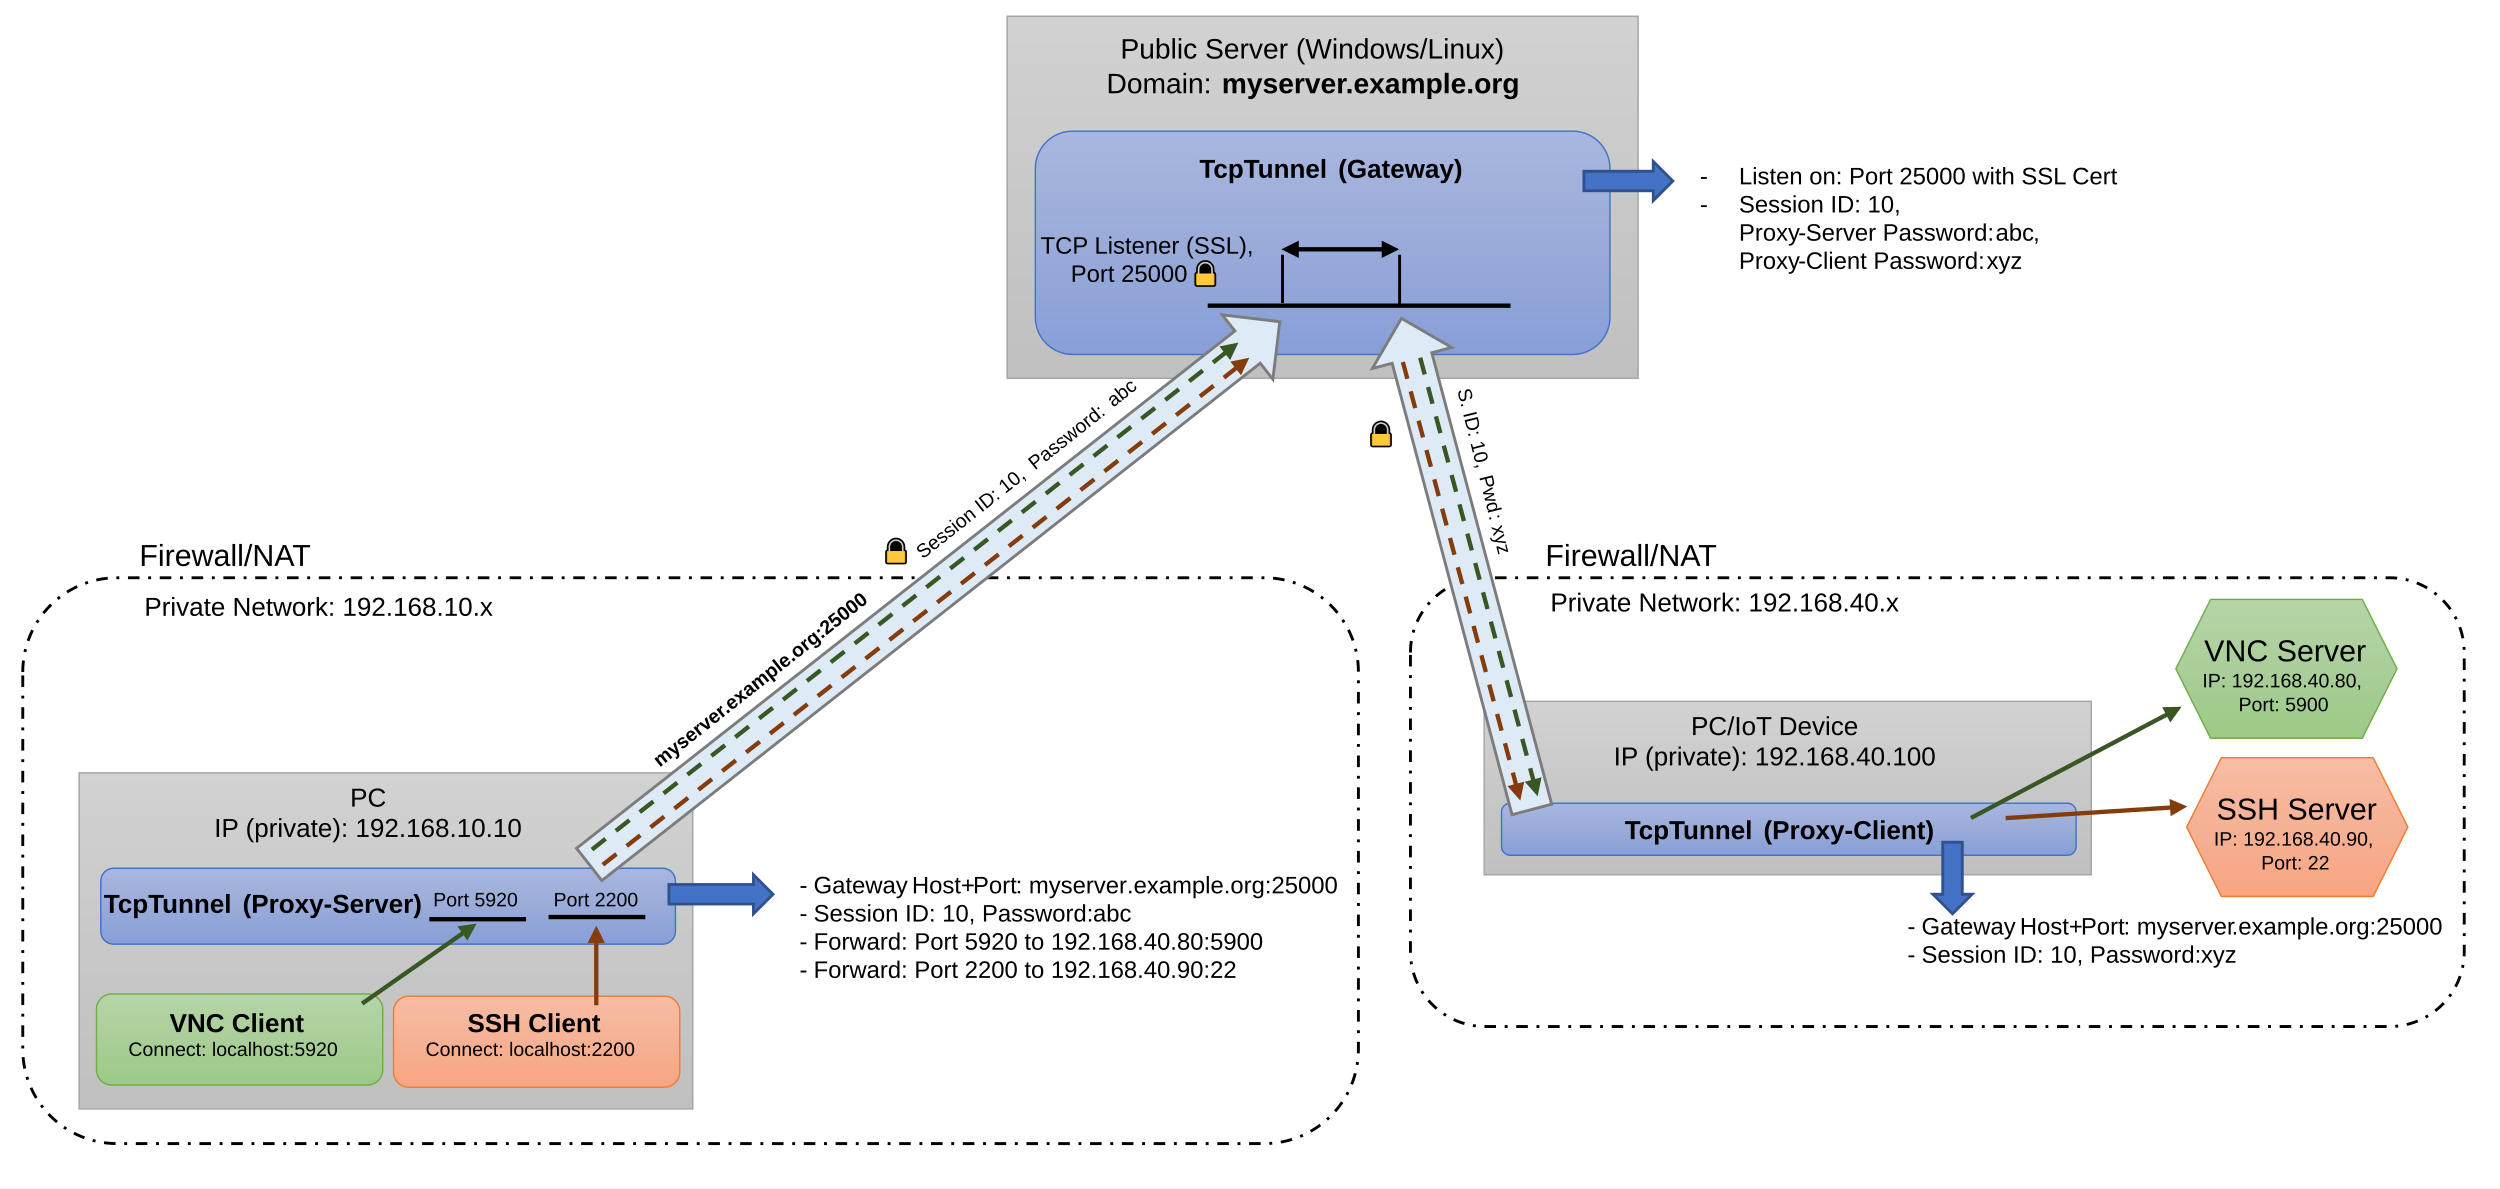
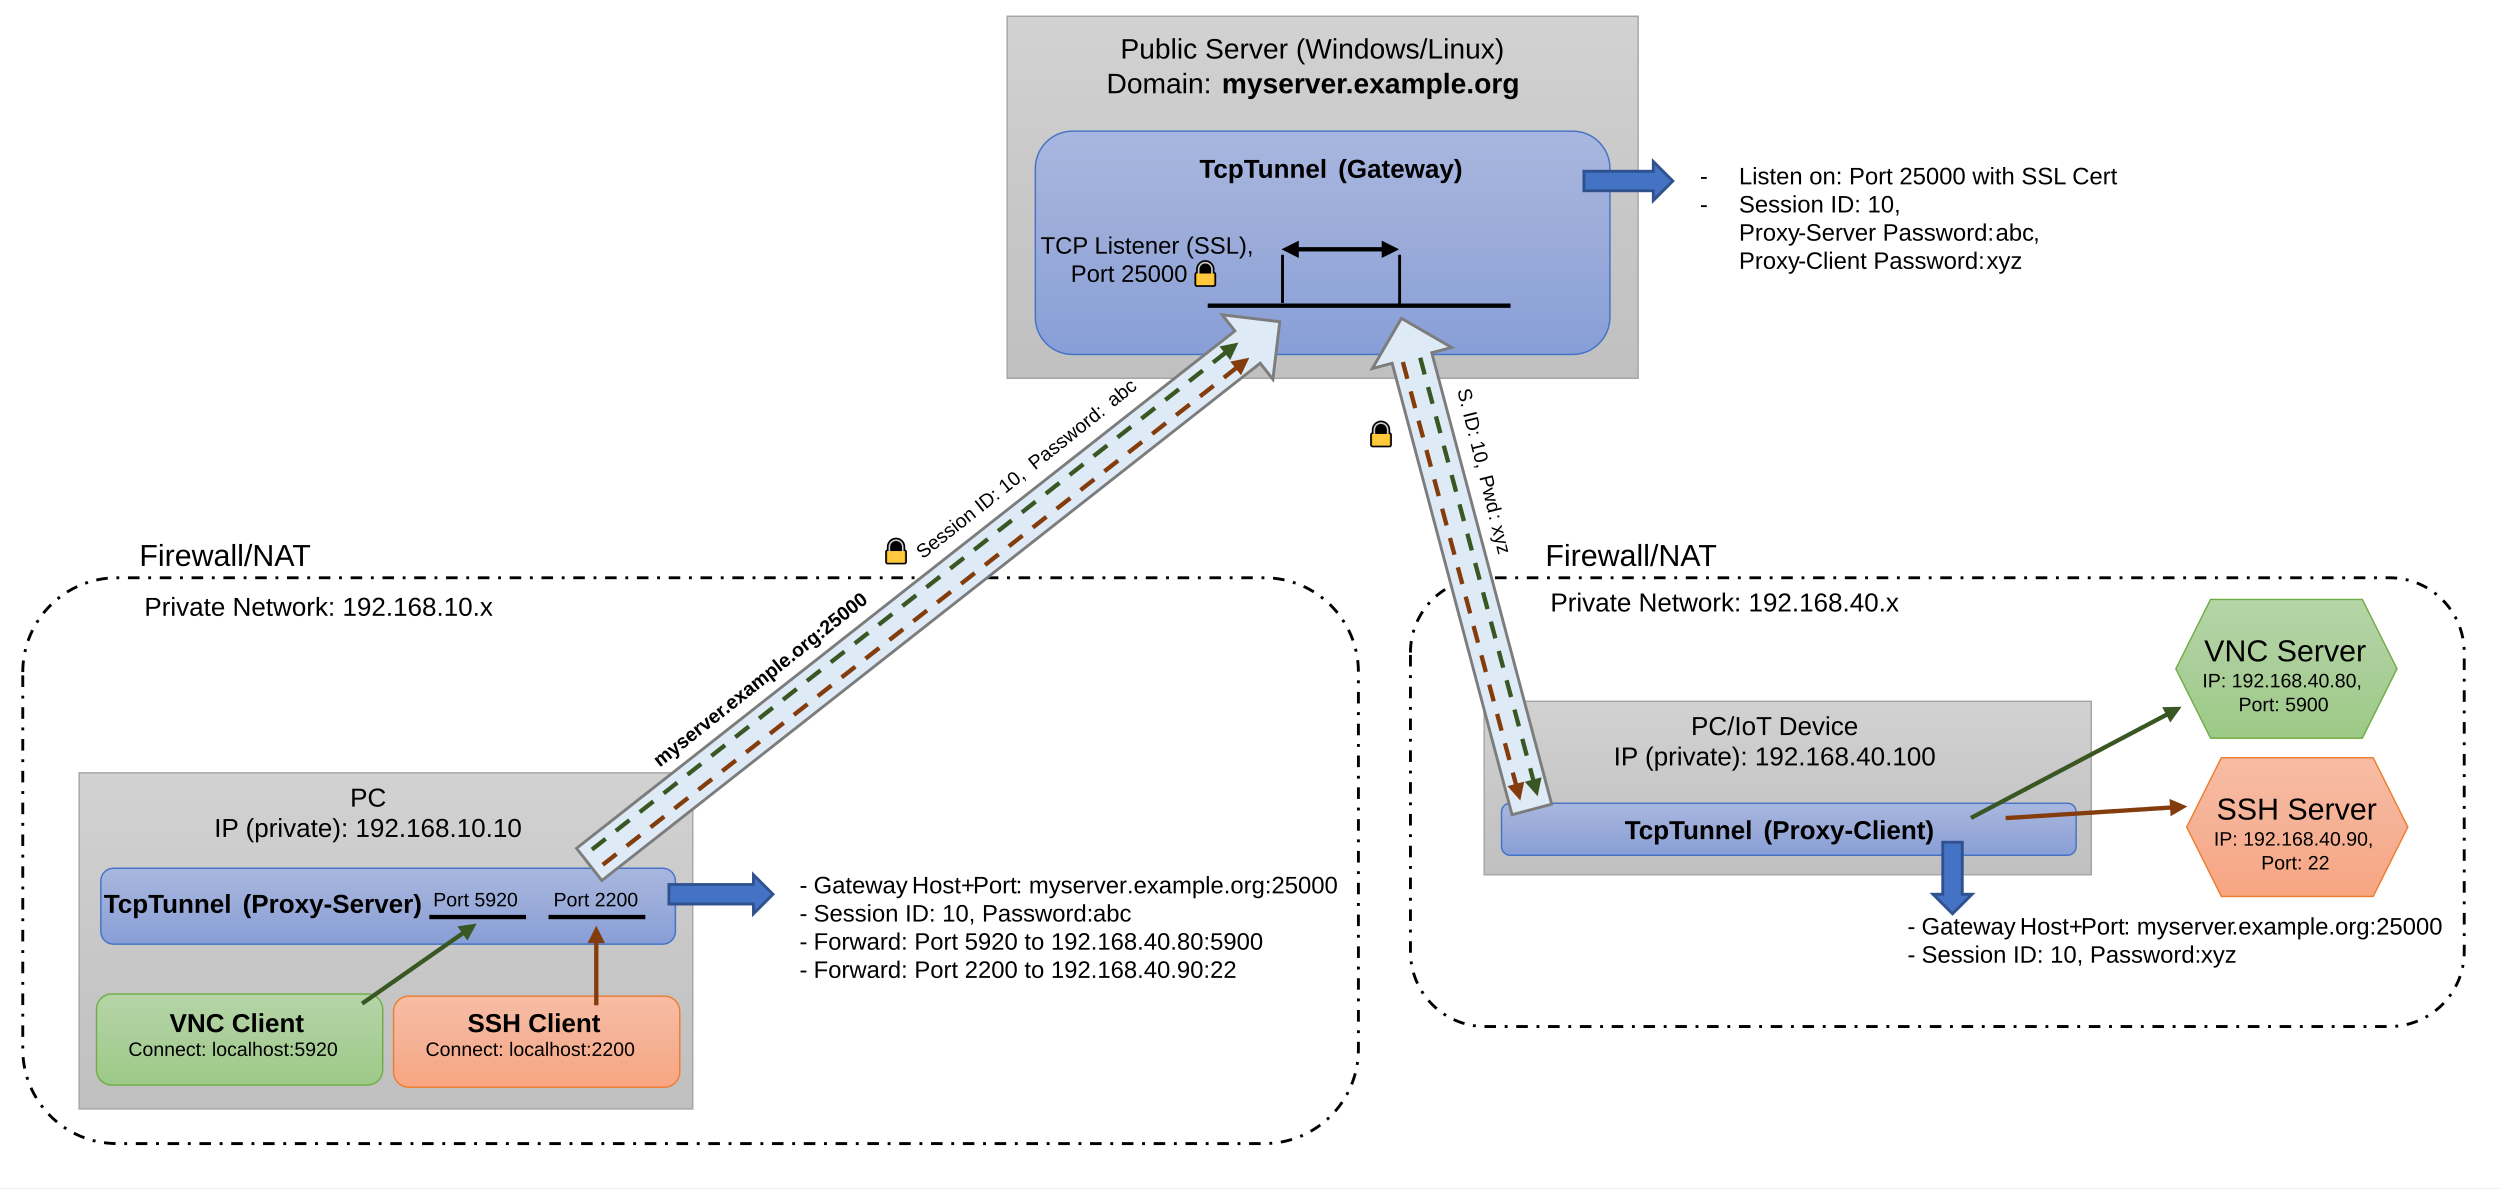
<svg xmlns="http://www.w3.org/2000/svg" viewBox="0 0 1153 548" overflow="hidden">
  <defs>
    <clipPath id="clip0">
      <rect x="0" y="0" width="1153" height="548" />
    </clipPath>
    <linearGradient x1="824.5" y1="323.453" x2="824.5" y2="403.442" gradientUnits="userSpaceOnUse" spreadMethod="reflect" id="fill1">
      <stop offset="0" stop-color="#D2D2D2" />
      <stop offset="0.5" stop-color="#C8C8C8" />
      <stop offset="1" stop-color="#C0C0C0" />
    </linearGradient>
    <linearGradient x1="178" y1="356.449" x2="178" y2="511.426" gradientUnits="userSpaceOnUse" spreadMethod="reflect" id="fill2">
      <stop offset="0" stop-color="#D2D2D2" />
      <stop offset="0.5" stop-color="#C8C8C8" />
      <stop offset="1" stop-color="#C0C0C0" />
    </linearGradient>
    <linearGradient x1="610" y1="7.499" x2="610" y2="174.475" gradientUnits="userSpaceOnUse" spreadMethod="reflect" id="fill3">
      <stop offset="0" stop-color="#D2D2D2" />
      <stop offset="0.5" stop-color="#C8C8C8" />
      <stop offset="1" stop-color="#C0C0C0" />
    </linearGradient>
    <linearGradient x1="610" y1="60.491" x2="610" y2="163.476" gradientUnits="userSpaceOnUse" spreadMethod="reflect" id="fill4">
      <stop offset="0" stop-color="#A8B7DF" />
      <stop offset="0.5" stop-color="#9AABD9" />
      <stop offset="1" stop-color="#879ED7" />
    </linearGradient>
    <linearGradient x1="825" y1="370.446" x2="825" y2="394.443" gradientUnits="userSpaceOnUse" spreadMethod="reflect" id="fill5">
      <stop offset="0" stop-color="#A8B7DF" />
      <stop offset="0.5" stop-color="#9AABD9" />
      <stop offset="1" stop-color="#879ED7" />
    </linearGradient>
    <linearGradient x1="1054.5" y1="276.46" x2="1054.5" y2="340.451" gradientUnits="userSpaceOnUse" spreadMethod="reflect" id="fill6">
      <stop offset="0" stop-color="#B5D5A7" />
      <stop offset="0.5" stop-color="#AACE99" />
      <stop offset="1" stop-color="#9CCA86" />
    </linearGradient>
    <linearGradient x1="179" y1="400.442" x2="179" y2="435.437" gradientUnits="userSpaceOnUse" spreadMethod="reflect" id="fill7">
      <stop offset="0" stop-color="#A8B7DF" />
      <stop offset="0.5" stop-color="#9AABD9" />
      <stop offset="1" stop-color="#879ED7" />
    </linearGradient>
    <linearGradient x1="110.5" y1="458.434" x2="110.5" y2="500.428" gradientUnits="userSpaceOnUse" spreadMethod="reflect" id="fill8">
      <stop offset="0" stop-color="#B5D5A7" />
      <stop offset="0.5" stop-color="#AACE99" />
      <stop offset="1" stop-color="#9CCA86" />
    </linearGradient>
    <linearGradient x1="247.5" y1="459.434" x2="247.5" y2="501.427" gradientUnits="userSpaceOnUse" spreadMethod="reflect" id="fill9">
      <stop offset="0" stop-color="#F7BDA4" />
      <stop offset="0.5" stop-color="#F5B195" />
      <stop offset="1" stop-color="#F8A581" />
    </linearGradient>
    <linearGradient x1="1059.5" y1="349.449" x2="1059.5" y2="413.44" gradientUnits="userSpaceOnUse" spreadMethod="reflect" id="fill10">
      <stop offset="0" stop-color="#F7BDA4" />
      <stop offset="0.5" stop-color="#F5B195" />
      <stop offset="1" stop-color="#F8A581" />
    </linearGradient>
  </defs>
  <g clip-path="url(#clip0)">
    <rect x="0" y="0" width="1153" height="547.921" fill="#FFFFFF" />
    <rect x="684.5" y="323.453" width="280" height="79.988" stroke="#A5A5A5" stroke-width="0.667" stroke-miterlimit="8" fill="url(#fill1)" />
    <rect x="36.5" y="356.449" width="283" height="154.978" stroke="#A5A5A5" stroke-width="0.667" stroke-miterlimit="8" fill="url(#fill2)" />
    <rect x="464.5" y="7.499" width="291" height="166.976" stroke="#A5A5A5" stroke-width="0.667" stroke-miterlimit="8" fill="url(#fill3)" />
    <text font-family="Arial,Arial_MSFontService,sans-serif" font-weight="400" font-size="13" transform="matrix(1 0 0 0.999855 516.741 27)">Public Server (Windows/Linux)<tspan font-size="13" x="-6.421" y="16.002">Domain: </tspan>
      <tspan font-weight="700" font-size="13" x="46.753" y="16.002">myserver.example.org</tspan>
    </text>
    <path d="M477.5 77.656C477.5 68.176 485.186 60.491 494.667 60.491L725.333 60.491C734.814 60.491 742.5 68.176 742.5 77.656L742.5 146.312C742.5 155.791 734.814 163.476 725.333 163.476L494.667 163.476C485.186 163.476 477.5 155.791 477.5 146.312Z" stroke="#4472C4" stroke-width="0.667" stroke-miterlimit="8" fill="url(#fill4)" fill-rule="evenodd" />
    <path d="M557 140.98 696.656 140.98" stroke="#000000" stroke-width="2" stroke-miterlimit="8" fill="none" fill-rule="evenodd" />
    <text font-family="Arial,Arial_MSFontService,sans-serif" font-weight="400" font-size="11" transform="matrix(1 0 0 0.999855 479.9 117)">TCP Listener (SSL),<tspan font-size="11" x="13.922" y="13.002">Port 25000 </tspan>
    </text>
    <path d="" transform="matrix(1 0 0 0.999855 549.497 130)" />
    <path d="M10.64-4.565C10.755-4.533 10.86-4.479 10.954-4.404 11.049-4.329 11.131-4.242 11.199-4.144 11.267-4.045 11.32-3.939 11.357-3.824 11.395-3.71 11.414-3.593 11.414-3.475L11.414 1.155C11.414 1.312 11.383 1.462 11.322 1.603 11.261 1.745 11.178 1.868 11.072 1.974 10.967 2.08 10.843 2.163 10.702 2.224 10.56 2.285 10.411 2.315 10.253 2.315L2.535 2.315C2.374 2.315 2.224 2.285 2.084 2.224 1.944 2.163 1.822 2.08 1.716 1.974 1.61 1.868 1.527 1.746 1.466 1.606 1.405 1.466 1.375 1.316 1.375 1.155L1.375-3.475C1.375-3.597 1.394-3.715 1.431-3.83 1.469-3.944 1.522-4.049 1.59-4.144 1.658-4.239 1.739-4.323 1.834-4.396 1.929-4.47 2.034-4.528 2.148-4.571L2.148-5.79C2.148-6.18 2.199-6.556 2.299-6.918 2.399-7.28 2.541-7.618 2.726-7.933 2.91-8.248 3.132-8.535 3.392-8.792 3.651-9.05 3.938-9.271 4.251-9.456 4.565-9.64 4.902-9.783 5.264-9.886 5.625-9.988 6.001-10.039 6.392-10.039 6.782-10.039 7.158-9.988 7.52-9.886 7.881-9.783 8.22-9.64 8.535-9.456 8.85-9.271 9.136-9.05 9.394-8.792 9.652-8.535 9.873-8.248 10.057-7.933 10.242-7.618 10.385-7.28 10.487-6.918 10.589-6.556 10.64-6.18 10.64-5.79Z" transform="matrix(1 0 0 0.999855 549.497 130)" />
    <path d="M10.253-3.862C10.357-3.862 10.448-3.823 10.525-3.746 10.602-3.669 10.64-3.579 10.64-3.475L10.64 1.155C10.64 1.259 10.602 1.349 10.525 1.426 10.448 1.503 10.357 1.542 10.253 1.542L9.437 0.521 9.276-2.911ZM2.535-3.862 3.185-3.201 3.33 0.859 2.535 1.542C2.428 1.542 2.336 1.504 2.261 1.429 2.186 1.354 2.148 1.262 2.148 1.155L2.148-3.475C2.148-3.583 2.186-3.674 2.261-3.749 2.336-3.824 2.428-3.862 2.535-3.862Z" fill="#EBA300" transform="matrix(1 0 0 0.999855 549.497 130)" />
    <path d="M6.392-9.265C6.71-9.265 7.018-9.224 7.315-9.142 7.613-9.059 7.889-8.942 8.145-8.79 8.401-8.638 8.635-8.456 8.846-8.245 9.057-8.033 9.239-7.8 9.391-7.544 9.544-7.288 9.661-7.011 9.743-6.714 9.826-6.417 9.867-6.109 9.867-5.79L9.867-2.965 9.093-2.965 9.093-5.79C9.093-6.162 9.023-6.512 8.881-6.84 8.74-7.168 8.546-7.454 8.301-7.699 8.056-7.945 7.769-8.138 7.442-8.28 7.114-8.421 6.764-8.492 6.392-8.492 6.019-8.492 5.669-8.421 5.342-8.28 5.014-8.138 4.727-7.945 4.482-7.699 4.237-7.454 4.044-7.168 3.902-6.84 3.761-6.512 3.69-6.162 3.69-5.79L3.69-2.788 2.917-2.788 2.917-5.79C2.917-6.109 2.958-6.417 3.04-6.714 3.122-7.011 3.24-7.288 3.392-7.544 3.544-7.8 3.726-8.033 3.937-8.245 4.148-8.456 4.382-8.638 4.638-8.79 4.894-8.942 5.171-9.059 5.468-9.142 5.765-9.224 6.073-9.265 6.392-9.265Z" fill="#CCCCCC" transform="matrix(1 0 0 0.999855 549.497 130)" />
    <path d="M2.535-3.862 10.253-3.862 10.253 1.542 2.535 1.542Z" fill="#FFC83D" transform="matrix(1 0 0 0.999855 549.497 130)" />
    <text font-family="Arial,Arial_MSFontService,sans-serif" font-weight="700" font-size="12" transform="matrix(1 0 0 0.999855 553.164 82)">TcpTunnel<tspan font-size="12" x="64.009" y="0">(Gateway)</tspan>
    </text>
    <path d="M730.5 78.989 762.5 78.989 762.5 74.489 771.5 83.488 762.5 92.487 762.5 87.987 730.5 87.987Z" stroke="#2F528F" stroke-width="1.334" stroke-miterlimit="8" fill="#4472C4" fill-rule="evenodd" />
    <text font-family="Arial,Arial_MSFontService,sans-serif" font-weight="400" font-size="11" transform="matrix(1 0 0 0.999855 784 85)">-<tspan font-size="11" x="18.003" y="0">Listen on: Port 25000 with SSL Cert</tspan>
      <tspan font-size="11" x="0" y="13.002">-</tspan>
      <tspan font-size="11" x="18.003" y="13.002">Session ID: 10,</tspan>
      <tspan font-size="11" x="18.003" y="26.004">Proxy</tspan>
      <tspan font-size="11" x="45.34" y="26.004">-</tspan>
      <tspan font-size="11" x="48.84" y="26.004">Server Password: </tspan>
      <tspan font-size="11" x="136.353" y="26.004">abc</tspan>
      <tspan font-size="11" x="153.689" y="26.004">,</tspan>
      <tspan font-size="11" x="18.003" y="39.006">Proxy</tspan>
      <tspan font-size="11" x="45.34" y="39.006">-</tspan>
      <tspan font-size="11" x="48.84" y="39.006">Client Password: </tspan>
      <tspan font-size="11" x="132.186" y="39.006">xyz</tspan>
      <tspan font-size="12" x="-4.111" y="254.037">PC/IoT Device</tspan>
      <tspan font-size="12" x="-39.783" y="268.039">IP (private): 192.168.40.100</tspan>
    </text>
    <path d="M692.5 374.446C692.5 372.237 694.291 370.446 696.5 370.446L953.5 370.446C955.709 370.446 957.5 372.237 957.5 374.446L957.5 390.444C957.5 392.652 955.709 394.443 953.5 394.443L696.5 394.443C694.291 394.443 692.5 392.652 692.5 390.444Z" stroke="#4472C4" stroke-width="0.667" stroke-miterlimit="8" fill="url(#fill5)" fill-rule="evenodd" />
    <text font-family="Arial,Arial_MSFontService,sans-serif" font-weight="700" font-size="12" transform="matrix(1 0 0 0.999855 749.326 387)">TcpTunnel<tspan font-size="12" x="64.009" y="0">(Proxy</tspan>
      <tspan font-size="12" x="101.348" y="0">-</tspan>
      <tspan font-size="12" x="105.349" y="0">Client)</tspan>
    </text>
    <path d="M650.5 300.957C650.5 281.906 665.946 266.462 685 266.462L1102 266.462C1121.05 266.462 1136.5 281.906 1136.5 300.957L1136.5 438.936C1136.5 457.987 1121.05 473.432 1102 473.432L685 473.432C665.946 473.432 650.5 457.987 650.5 438.936Z" stroke="#000000" stroke-width="1.334" stroke-miterlimit="8" stroke-dasharray="5.334 4.001 1.334 4.001" fill="none" fill-rule="evenodd" />
    <text font-family="Arial,Arial_MSFontService,sans-serif" font-weight="400" font-size="14" transform="matrix(1 0 0 0.999855 712.731 261)">Firewall/NAT<tspan font-size="12" x="2.298" y="21.003">Private Network: 192.168.40.x</tspan>
    </text>
    <path d="M1003.5 308.455 1019.5 276.46 1089.5 276.46 1105.5 308.455 1089.5 340.451 1019.5 340.451Z" stroke="#70AD47" stroke-width="0.667" stroke-miterlimit="8" fill="url(#fill6)" fill-rule="evenodd" />
    <text font-family="Arial,Arial_MSFontService,sans-serif" font-weight="400" font-size="14" transform="matrix(1 0 0 0.999855 1016.57 305)">VNC Server<tspan font-size="9" x="-0.833" y="12.002">IP: 192.168.40.80,</tspan>
      <tspan font-size="9" x="15.836" y="23.003">Port: 5900</tspan>
      <tspan font-size="12" x="-855.096" y="67.01">PC</tspan>
      <tspan font-size="12" x="-917.772" y="81.012">IP (private): 192.168.10.10</tspan>
    </text>
    <path d="M46.5 406.275C46.5 403.053 49.112 400.442 52.334 400.442L305.667 400.442C308.888 400.442 311.5 403.053 311.5 406.275L311.5 429.604C311.5 432.826 308.888 435.437 305.667 435.437L52.334 435.437C49.112 435.437 46.5 432.826 46.5 429.604Z" stroke="#4472C4" stroke-width="0.667" stroke-miterlimit="8" fill="url(#fill7)" fill-rule="evenodd" />
    <text font-family="Arial,Arial_MSFontService,sans-serif" font-weight="700" font-size="12" transform="matrix(1 0 0 0.999855 47.8807 421)">TcpTunnel<tspan font-size="12" x="64.009" y="0">(Proxy</tspan>-Server)</text>
    <path d="M10.5 309.956C10.5 285.935 29.976 266.462 54.001 266.462L582.999 266.462C607.024 266.462 626.5 285.935 626.5 309.956L626.5 483.929C626.5 507.951 607.024 527.424 582.999 527.424L54.001 527.424C29.976 527.424 10.5 507.951 10.5 483.929Z" stroke="#000000" stroke-width="1.334" stroke-miterlimit="8" stroke-dasharray="5.334 4.001 1.334 4.001" fill="none" fill-rule="evenodd" />
    <text font-family="Arial,Arial_MSFontService,sans-serif" font-weight="400" font-size="14" transform="matrix(1 0 0 0.999855 64.2657 261)">Firewall/NAT<tspan font-size="12" x="2.302" y="23.003">Private Network: 192.168.10.x</tspan>
    </text>
    <path d="M44.5 465.433C44.5 461.567 47.634 458.434 51.5 458.434L169.5 458.434C173.366 458.434 176.5 461.567 176.5 465.433L176.5 493.428C176.5 497.294 173.366 500.428 169.5 500.428L51.5 500.428C47.634 500.428 44.5 497.294 44.5 493.428Z" stroke="#70AD47" stroke-width="0.667" stroke-miterlimit="8" fill="url(#fill8)" fill-rule="evenodd" />
    <text font-family="Arial,Arial_MSFontService,sans-serif" font-weight="700" font-size="12" transform="matrix(1 0 0 0.999855 78.2071 476)">VNC Client<tspan font-weight="400" font-size="9" x="-19.003" y="11.002">Connect: localhost:5920</tspan>
    </text>
    <path d="M308.5 407.941 347.5 407.941 347.5 403.442 356.5 412.44 347.5 421.439 347.5 416.94 308.5 416.94Z" stroke="#2F528F" stroke-width="1.334" stroke-miterlimit="8" fill="#4472C4" fill-rule="evenodd" />
    <text font-family="Arial,Arial_MSFontService,sans-serif" font-weight="400" font-size="11" transform="matrix(1 0 0 0.999855 368.733 412)">-<tspan font-size="11" x="6.501" y="0">Gateway </tspan>
      <tspan font-size="11" x="51.841" y="0">Host+</tspan>
      <tspan font-size="11" x="80.012" y="0">Port</tspan>
      <tspan font-size="11" x="99.681" y="0">: myserver</tspan>.example.org:25000<tspan font-size="11" x="0" y="13.002">-</tspan>
      <tspan font-size="11" x="6.501" y="13.002">Session ID: 10, Password: </tspan>
      <tspan font-size="11" x="135.353" y="13.002">abc</tspan>
      <tspan font-size="11" x="0" y="26.004">-</tspan>
      <tspan font-size="11" x="6.501" y="26.004">Forward: Port 5920 to 192.168.40.80:5900</tspan>
      <tspan font-size="11" x="0" y="39.006">-</tspan>
      <tspan font-size="11" x="6.501" y="39.006">Forward: Port 2200 to 192.168.40.90:22</tspan>
    </text>
    <path d="M0.573-0.82 47.934 32.279 46.789 33.918-0.573 0.82ZM48.56 29.056 52.826 36.917 43.977 35.614Z" fill="#385723" transform="matrix(1.00014 0 0 -1 167 462.856)" />
    <text font-family="Arial,Arial_MSFontService,sans-serif" font-weight="400" font-size="9" transform="matrix(1 0 0 0.999855 199.797 418)">Port 5920</text>
-     <path d="M198 423.939 242.625 423.939" stroke="#000000" stroke-width="2" stroke-miterlimit="8" fill="none" fill-rule="evenodd" />
+     <path d="M198 422.939 242.625 422.939" stroke="#000000" stroke-width="2" stroke-miterlimit="8" fill="none" fill-rule="evenodd" />
    <text font-family="Arial,Arial_MSFontService,sans-serif" font-weight="700" font-size="9" transform="matrix(0.783379 -0.621365 0.621634 0.783266 304.288 354)">myserver.example.org:25000          <tspan font-weight="400" font-size="9" x="154.718" y="0.174">Session ID: 10, </tspan>
      <tspan font-weight="400" font-size="9" x="220.717" y="0.186">Password: </tspan>
      <tspan font-weight="400" font-size="9" x="267.083" y="-0.056">abc</tspan>
    </text>
    <path d="M905 388.444 905 412.44 909.5 412.44 900.5 421.439 891.5 412.44 896 412.44 896 388.444Z" stroke="#2F528F" stroke-width="1.333" stroke-miterlimit="8" fill="#4472C4" fill-rule="evenodd" />
    <text font-family="Arial,Arial_MSFontService,sans-serif" font-weight="400" font-size="11" transform="matrix(1 0 0 0.999855 879.714 431)">-<tspan font-size="11" x="6.501" y="0">Gateway </tspan>
      <tspan font-size="11" x="51.841" y="0">Host+</tspan>
      <tspan font-size="11" x="80.011" y="0">Port</tspan>
      <tspan font-size="11" x="99.681" y="0">: myserver</tspan>
      <tspan font-size="11" x="149.522" y="0">.example.org:25000</tspan>
      <tspan font-size="11" x="0" y="13.002">-</tspan>
      <tspan font-size="11" x="6.501" y="13.002">Session ID: 10, Password: </tspan>
      <tspan font-size="11" x="135.353" y="13.002">xyz</tspan>
    </text>
    <path d="M0 0 0 22.248" stroke="#000000" stroke-width="1.333" stroke-miterlimit="8" fill="none" fill-rule="evenodd" transform="matrix(1.00014 0 0 -1 591.5 139.731)" />
    <path d="M0 0 0 23.72" stroke="#000000" stroke-width="1.333" stroke-miterlimit="8" fill="none" fill-rule="evenodd" transform="matrix(1.00014 0 0 -1 645.5 141.203)" />
    <path d="M597.668 113.983 638.584 113.984 638.584 115.984 597.668 115.983ZM599.001 118.983 591 114.983 599.001 110.983ZM637.25 110.984 645.251 114.984 637.25 118.984Z" />
    <path d="M0.467-0.884 91.703 47.291 90.769 49.059-0.467 0.884ZM91.925 44.016 97.131 51.288 88.189 51.09Z" fill="#385723" transform="matrix(1.00014 0 0 -1 909 377.241)" />
    <path d="" transform="matrix(1 0 0 0.999855 630.525 204)" />
    <path d="M10.64-4.565C10.755-4.533 10.86-4.479 10.954-4.404 11.049-4.329 11.131-4.242 11.199-4.144 11.267-4.045 11.32-3.939 11.357-3.824 11.395-3.71 11.414-3.593 11.414-3.475L11.414 1.155C11.414 1.312 11.383 1.462 11.322 1.603 11.261 1.745 11.178 1.868 11.072 1.974 10.967 2.08 10.843 2.163 10.702 2.224 10.56 2.285 10.411 2.315 10.253 2.315L2.535 2.315C2.374 2.315 2.224 2.285 2.084 2.224 1.944 2.163 1.822 2.08 1.716 1.974 1.61 1.868 1.527 1.746 1.466 1.606 1.405 1.466 1.375 1.316 1.375 1.155L1.375-3.475C1.375-3.597 1.394-3.715 1.431-3.83 1.469-3.944 1.522-4.049 1.59-4.144 1.658-4.239 1.739-4.323 1.834-4.396 1.929-4.47 2.034-4.528 2.148-4.571L2.148-5.79C2.148-6.18 2.199-6.556 2.299-6.918 2.399-7.28 2.541-7.618 2.726-7.933 2.91-8.248 3.132-8.535 3.392-8.792 3.651-9.05 3.938-9.271 4.251-9.456 4.565-9.64 4.902-9.783 5.264-9.886 5.625-9.988 6.001-10.039 6.392-10.039 6.782-10.039 7.158-9.988 7.52-9.886 7.881-9.783 8.22-9.64 8.535-9.456 8.85-9.271 9.136-9.05 9.394-8.792 9.652-8.535 9.873-8.248 10.057-7.933 10.242-7.618 10.385-7.28 10.487-6.918 10.589-6.556 10.64-6.18 10.64-5.79Z" transform="matrix(1 0 0 0.999855 630.525 204)" />
    <path d="M10.253-3.862C10.357-3.862 10.448-3.823 10.525-3.746 10.602-3.669 10.64-3.579 10.64-3.475L10.64 1.155C10.64 1.259 10.602 1.349 10.525 1.426 10.448 1.503 10.357 1.542 10.253 1.542L9.437 0.521 9.276-2.911ZM2.535-3.862 3.185-3.201 3.33 0.859 2.535 1.542C2.428 1.542 2.336 1.504 2.261 1.429 2.186 1.354 2.148 1.262 2.148 1.155L2.148-3.475C2.148-3.583 2.186-3.674 2.261-3.749 2.336-3.824 2.428-3.862 2.535-3.862Z" fill="#EBA300" transform="matrix(1 0 0 0.999855 630.525 204)" />
    <path d="M6.392-9.265C6.71-9.265 7.018-9.224 7.315-9.142 7.613-9.059 7.889-8.942 8.145-8.79 8.401-8.638 8.635-8.456 8.846-8.245 9.057-8.033 9.239-7.8 9.391-7.544 9.544-7.288 9.661-7.011 9.743-6.714 9.826-6.417 9.867-6.109 9.867-5.79L9.867-2.965 9.093-2.965 9.093-5.79C9.093-6.162 9.023-6.512 8.881-6.84 8.74-7.168 8.546-7.454 8.301-7.699 8.056-7.945 7.769-8.138 7.442-8.28 7.114-8.421 6.764-8.492 6.392-8.492 6.019-8.492 5.669-8.421 5.342-8.28 5.014-8.138 4.727-7.945 4.482-7.699 4.237-7.454 4.044-7.168 3.902-6.84 3.761-6.512 3.69-6.162 3.69-5.79L3.69-2.788 2.917-2.788 2.917-5.79C2.917-6.109 2.958-6.417 3.04-6.714 3.122-7.011 3.24-7.288 3.392-7.544 3.544-7.8 3.726-8.033 3.937-8.245 4.148-8.456 4.382-8.638 4.638-8.79 4.894-8.942 5.171-9.059 5.468-9.142 5.765-9.224 6.073-9.265 6.392-9.265Z" fill="#CCCCCC" transform="matrix(1 0 0 0.999855 630.525 204)" />
    <path d="M2.535-3.862 10.253-3.862 10.253 1.542 2.535 1.542Z" fill="#FFC83D" transform="matrix(1 0 0 0.999855 630.525 204)" />
    <path d="" transform="matrix(1 0 0 0.999855 406.865 258)" />
    <path d="M10.64-4.565C10.755-4.533 10.86-4.479 10.954-4.404 11.049-4.329 11.131-4.242 11.199-4.144 11.267-4.045 11.32-3.939 11.357-3.824 11.395-3.71 11.414-3.593 11.414-3.475L11.414 1.155C11.414 1.312 11.383 1.462 11.322 1.603 11.261 1.745 11.178 1.868 11.072 1.974 10.967 2.08 10.843 2.163 10.702 2.224 10.56 2.285 10.411 2.315 10.253 2.315L2.535 2.315C2.374 2.315 2.224 2.285 2.084 2.224 1.944 2.163 1.822 2.08 1.716 1.974 1.61 1.868 1.527 1.746 1.466 1.606 1.405 1.466 1.375 1.316 1.375 1.155L1.375-3.475C1.375-3.597 1.394-3.715 1.431-3.83 1.469-3.944 1.522-4.049 1.59-4.144 1.658-4.239 1.739-4.323 1.834-4.396 1.929-4.47 2.034-4.528 2.148-4.571L2.148-5.79C2.148-6.18 2.199-6.556 2.299-6.918 2.399-7.28 2.541-7.618 2.726-7.933 2.91-8.248 3.132-8.535 3.392-8.792 3.651-9.05 3.938-9.271 4.251-9.456 4.565-9.64 4.902-9.783 5.264-9.886 5.625-9.988 6.001-10.039 6.392-10.039 6.782-10.039 7.158-9.988 7.52-9.886 7.881-9.783 8.22-9.64 8.535-9.456 8.85-9.271 9.136-9.05 9.394-8.792 9.652-8.535 9.873-8.248 10.057-7.933 10.242-7.618 10.385-7.28 10.487-6.918 10.589-6.556 10.64-6.18 10.64-5.79Z" transform="matrix(1 0 0 0.999855 406.865 258)" />
    <path d="M10.253-3.862C10.357-3.862 10.448-3.823 10.525-3.746 10.602-3.669 10.64-3.579 10.64-3.475L10.64 1.155C10.64 1.259 10.602 1.349 10.525 1.426 10.448 1.503 10.357 1.542 10.253 1.542L9.437 0.521 9.276-2.911ZM2.535-3.862 3.185-3.201 3.33 0.859 2.535 1.542C2.428 1.542 2.336 1.504 2.261 1.429 2.186 1.354 2.148 1.262 2.148 1.155L2.148-3.475C2.148-3.583 2.186-3.674 2.261-3.749 2.336-3.824 2.428-3.862 2.535-3.862Z" fill="#EBA300" transform="matrix(1 0 0 0.999855 406.865 258)" />
    <path d="M6.392-9.265C6.71-9.265 7.018-9.224 7.315-9.142 7.613-9.059 7.889-8.942 8.145-8.79 8.401-8.638 8.635-8.456 8.846-8.245 9.057-8.033 9.239-7.8 9.391-7.544 9.544-7.288 9.661-7.011 9.743-6.714 9.826-6.417 9.867-6.109 9.867-5.79L9.867-2.965 9.093-2.965 9.093-5.79C9.093-6.162 9.023-6.512 8.881-6.84 8.74-7.168 8.546-7.454 8.301-7.699 8.056-7.945 7.769-8.138 7.442-8.28 7.114-8.421 6.764-8.492 6.392-8.492 6.019-8.492 5.669-8.421 5.342-8.28 5.014-8.138 4.727-7.945 4.482-7.699 4.237-7.454 4.044-7.168 3.902-6.84 3.761-6.512 3.69-6.162 3.69-5.79L3.69-2.788 2.917-2.788 2.917-5.79C2.917-6.109 2.958-6.417 3.04-6.714 3.122-7.011 3.24-7.288 3.392-7.544 3.544-7.8 3.726-8.033 3.937-8.245 4.148-8.456 4.382-8.638 4.638-8.79 4.894-8.942 5.171-9.059 5.468-9.142 5.765-9.224 6.073-9.265 6.392-9.265Z" fill="#CCCCCC" transform="matrix(1 0 0 0.999855 406.865 258)" />
    <path d="M2.535-3.862 10.253-3.862 10.253 1.542 2.535 1.542Z" fill="#FFC83D" transform="matrix(1 0 0 0.999855 406.865 258)" />
    <path d="M181.5 466.433C181.5 462.567 184.634 459.434 188.5 459.434L306.5 459.434C310.366 459.434 313.5 462.567 313.5 466.433L313.5 494.428C313.5 498.294 310.366 501.427 306.5 501.427L188.5 501.427C184.634 501.427 181.5 498.294 181.5 494.428Z" stroke="#ED7D31" stroke-width="0.667" stroke-miterlimit="8" fill="url(#fill9)" fill-rule="evenodd" />
    <text font-family="Arial,Arial_MSFontService,sans-serif" font-weight="700" font-size="12" transform="matrix(1 0 0 0.999855 215.591 476)">SSH Client<tspan font-weight="400" font-size="9" x="-19.336" y="11.002">Connect: localhost:2200</tspan>
      <tspan font-weight="400" font-size="9" x="39.702" y="-58.008">Port 2200</tspan>
    </text>
    <path d="M253 422.939 297.625 422.939" stroke="#000000" stroke-width="2" stroke-miterlimit="8" fill="none" fill-rule="evenodd" />
    <path d="M1-2.86143e-06 1 30.024-1 30.024-1 2.86143e-06ZM4 28.69 0 36.69-4 28.69Z" fill="#843C0C" transform="matrix(1.00014 0 0 -1 275 463.629)" />
    <path d="M1008.5 381.445 1024.5 349.449 1094.5 349.449 1110.5 381.445 1094.5 413.44 1024.5 413.44Z" stroke="#ED7D31" stroke-width="0.667" stroke-miterlimit="8" fill="url(#fill10)" fill-rule="evenodd" />
    <text font-family="Arial,Arial_MSFontService,sans-serif" font-weight="400" font-size="14" transform="matrix(1 0 0 0.999855 1022.28 378)">SSH Server<tspan font-size="9" x="-1.254" y="12.002">IP: 192.168.40.90,</tspan>
      <tspan font-size="9" x="20.583" y="23.003">Port: 22</tspan>
    </text>
    <path d="M0.064-0.998 77.208 3.936 77.08 5.932-0.064 0.998ZM76.069 0.857 83.797 5.359 75.558 8.841Z" fill="#843C0C" transform="matrix(1.00014 0 0 -1 925 377.306)" />
    <text font-family="Arial,Arial_MSFontService,sans-serif" font-weight="400" font-size="9" transform="matrix(0.242243 0.969935 -0.970356 0.242208 672.064 180)">S. ID: 10, <tspan font-size="9" x="41.275" y="-0.141">Pwd</tspan>
      <tspan font-size="9" x="59.8" y="-0.01">: </tspan>
      <tspan font-size="9" x="64.966" y="-0.052">xyz</tspan>
    </text>
    <path d="M265.895 391.237 569.533 152.636 563.694 145.207 590.233 148.388 587.052 174.923 581.212 167.495 277.574 406.095Z" stroke="#7C7C7C" stroke-width="1.333" stroke-miterlimit="8" fill="#DEEBF7" fill-rule="evenodd" />
    <path d="M697.356 375.739 642.063 167.527 632.929 169.952 646.347 146.837 669.464 160.252 660.33 162.677 715.623 370.89Z" stroke="#7C7C7C" stroke-width="1.333" stroke-miterlimit="8" fill="#DEEBF7" fill-rule="evenodd" />
    <path d="M647.966 166.717 650.036 174.445 648.103 174.962 646.034 167.235ZM651.588 180.241 653.657 187.969 651.725 188.486 649.656 180.758ZM655.21 193.764 657.279 201.492 655.347 202.009 653.277 194.282ZM658.831 207.288 660.901 215.016 658.969 215.533 656.899 207.805ZM662.453 220.811 664.523 228.539 662.59 229.057 660.521 221.329ZM666.075 234.335 668.144 242.063 666.212 242.58 664.142 234.852ZM669.696 247.859 671.766 255.586 669.834 256.104 667.764 248.376ZM673.318 261.382 675.388 269.11 673.455 269.627 671.386 261.9ZM676.94 274.906 679.009 282.634 677.077 283.151 675.008 275.423ZM680.562 288.429 682.631 296.157 680.699 296.674 678.629 288.947ZM684.183 301.953 686.253 309.681 684.321 310.198 682.251 302.47ZM687.805 315.476 689.875 323.204 687.942 323.722 685.873 315.994ZM691.427 329 693.496 336.728 691.564 337.245 689.495 329.517ZM695.048 342.524 697.118 350.251 695.186 350.769 693.116 343.041ZM698.67 356.047 700.411 362.547 698.479 363.064 696.738 356.564ZM702.964 360.482 701.169 369.245 695.235 362.552Z" fill="#843C0C" />
    <path d="M0.617-0.787 6.912 4.15 5.678 5.724-0.617 0.787ZM11.633 7.853 17.928 12.791 16.693 14.364 10.399 9.427ZM22.649 16.494 28.944 21.431 27.709 23.004 21.414 18.067ZM33.664 25.134 39.959 30.071 38.725 31.645 32.43 26.707ZM44.68 33.774 50.975 38.711 49.741 40.285 43.446 35.347ZM55.696 42.414 61.991 47.351 60.757 48.925 54.462 43.988ZM66.712 51.054 73.007 55.991 71.772 57.565 65.478 52.628ZM77.728 59.694 84.022 64.632 82.788 66.205 76.493 61.268ZM88.743 68.335 95.038 73.272 93.804 74.845 87.509 69.908ZM99.759 76.975 106.054 81.912 104.82 83.486 98.525 78.548ZM110.775 85.615 117.07 90.552 115.835 92.126 109.541 87.189ZM121.791 94.255 128.086 99.192 126.851 100.766 120.557 95.829ZM132.807 102.895 139.101 107.832 137.867 109.406 131.572 104.469ZM143.822 111.535 150.117 116.473 148.883 118.046 142.588 113.109ZM154.838 120.175 161.133 125.113 159.899 126.686 153.604 121.749ZM165.854 128.816 172.149 133.753 170.914 135.327 164.62 130.389ZM176.87 137.456 183.164 142.393 181.93 143.967 175.635 139.029ZM187.886 146.096 194.18 151.033 192.946 152.607 186.651 147.67ZM198.901 154.736 205.196 159.673 203.962 161.247 197.667 156.31ZM209.917 163.376 216.212 168.313 214.978 169.887 208.683 164.95ZM220.933 172.016 227.228 176.954 225.993 178.527 219.699 173.59ZM231.949 180.657 238.243 185.594 237.009 187.167 230.714 182.23ZM242.964 189.297 249.259 194.234 248.025 195.808 241.73 190.87ZM253.98 197.937 260.275 202.874 259.041 204.448 252.746 199.511ZM264.996 206.577 271.291 211.514 270.056 213.088 263.762 208.151ZM276.012 215.217 282.307 220.154 281.072 221.728 274.777 216.791ZM287.028 223.857 293.322 228.795 292.088 230.368 285.793 225.431ZM294.31 225.757 298.137 233.842 289.373 232.052Z" fill="#843C0C" transform="matrix(1.00014 0 0 -1 278 398.818)" />
    <path d="M0.617-0.787 6.912 4.15 5.678 5.724-0.617 0.787ZM11.633 7.853 17.928 12.791 16.693 14.364 10.399 9.427ZM22.649 16.494 28.944 21.431 27.709 23.004 21.414 18.067ZM33.664 25.134 39.959 30.071 38.725 31.645 32.43 26.707ZM44.68 33.774 50.975 38.711 49.741 40.285 43.446 35.347ZM55.696 42.414 61.991 47.351 60.757 48.925 54.462 43.988ZM66.712 51.054 73.007 55.991 71.772 57.565 65.478 52.628ZM77.728 59.694 84.022 64.632 82.788 66.205 76.493 61.268ZM88.743 68.335 95.038 73.272 93.804 74.845 87.509 69.908ZM99.759 76.975 106.054 81.912 104.82 83.486 98.525 78.548ZM110.775 85.615 117.07 90.552 115.835 92.126 109.541 87.189ZM121.791 94.255 128.086 99.192 126.851 100.766 120.557 95.829ZM132.807 102.895 139.101 107.832 137.867 109.406 131.572 104.469ZM143.822 111.535 150.117 116.473 148.883 118.046 142.588 113.109ZM154.838 120.175 161.133 125.113 159.899 126.686 153.604 121.749ZM165.854 128.816 172.149 133.753 170.914 135.327 164.62 130.389ZM176.87 137.456 183.164 142.393 181.93 143.967 175.635 139.029ZM187.886 146.096 194.18 151.033 192.946 152.607 186.651 147.67ZM198.901 154.736 205.196 159.673 203.962 161.247 197.667 156.31ZM209.917 163.376 216.212 168.313 214.978 169.887 208.683 164.95ZM220.933 172.016 227.228 176.954 225.993 178.527 219.699 173.59ZM231.949 180.657 238.243 185.594 237.009 187.167 230.714 182.23ZM242.964 189.297 249.259 194.234 248.025 195.808 241.73 190.87ZM253.98 197.937 260.275 202.874 259.041 204.448 252.746 199.511ZM264.996 206.577 271.291 211.514 270.056 213.088 263.762 208.151ZM276.012 215.217 282.307 220.154 281.072 221.728 274.777 216.791ZM287.028 223.857 293.322 228.795 292.088 230.368 285.793 225.431ZM294.31 225.757 298.137 233.842 289.373 232.052Z" fill="#385723" transform="matrix(1.00014 0 0 -1 273 391.819)" />
    <path d="M655.966 164.718 658.036 172.445 656.103 172.963 654.034 165.235ZM659.588 178.241 661.657 185.969 659.725 186.486 657.656 178.758ZM663.21 191.765 665.279 199.492 663.347 200.01 661.277 192.282ZM666.831 205.288 668.901 213.016 666.969 213.533 664.899 205.806ZM670.453 218.812 672.523 226.54 670.59 227.057 668.521 219.329ZM674.075 232.335 676.144 240.063 674.212 240.58 672.142 232.853ZM677.696 245.859 679.766 253.587 677.834 254.104 675.764 246.376ZM681.318 259.383 683.388 267.11 681.455 267.628 679.386 259.9ZM684.94 272.906 687.009 280.634 685.077 281.151 683.008 273.423ZM688.562 286.43 690.631 294.157 688.699 294.675 686.629 286.947ZM692.183 299.953 694.253 307.681 692.321 308.198 690.251 300.471ZM695.805 313.477 697.875 321.205 695.942 321.722 693.873 313.994ZM699.427 327 701.496 334.728 699.564 335.245 697.495 327.518ZM703.048 340.524 705.118 348.252 703.186 348.769 701.116 341.041ZM706.67 354.047 708.411 360.547 706.479 361.064 704.738 354.565ZM710.964 358.483 709.169 367.245 703.235 360.552Z" fill="#385723" />
  </g>
</svg>
